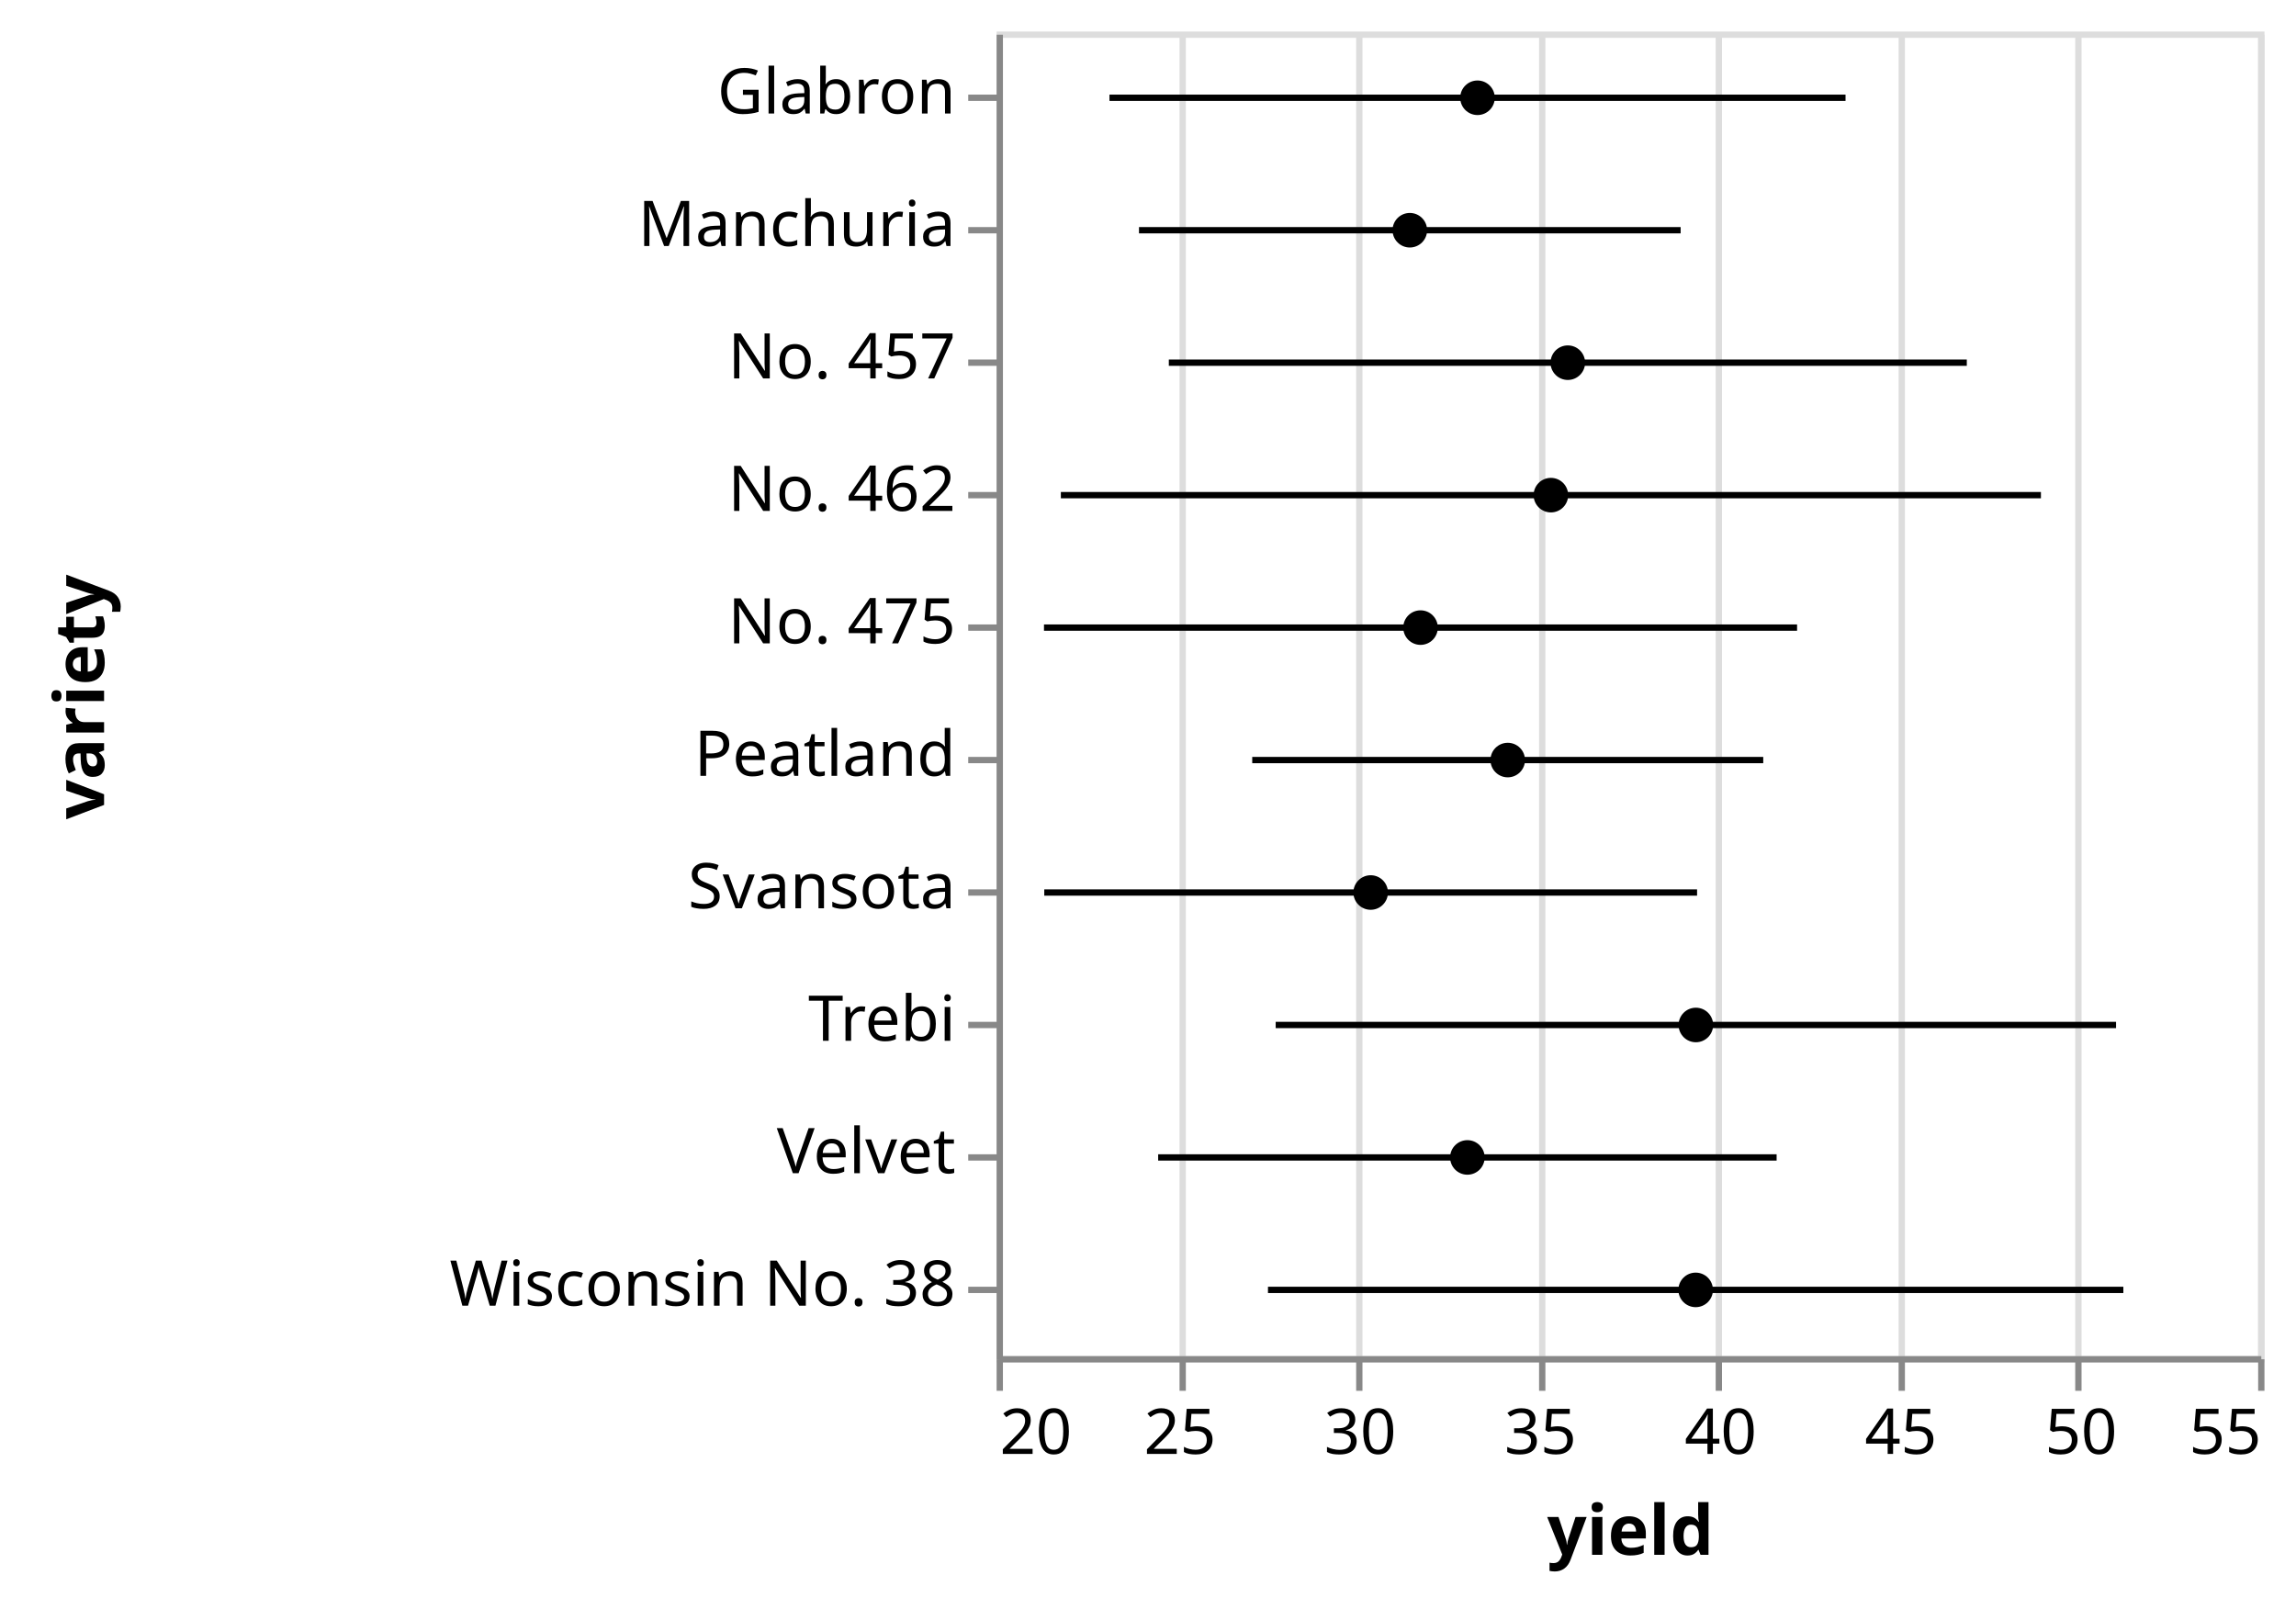
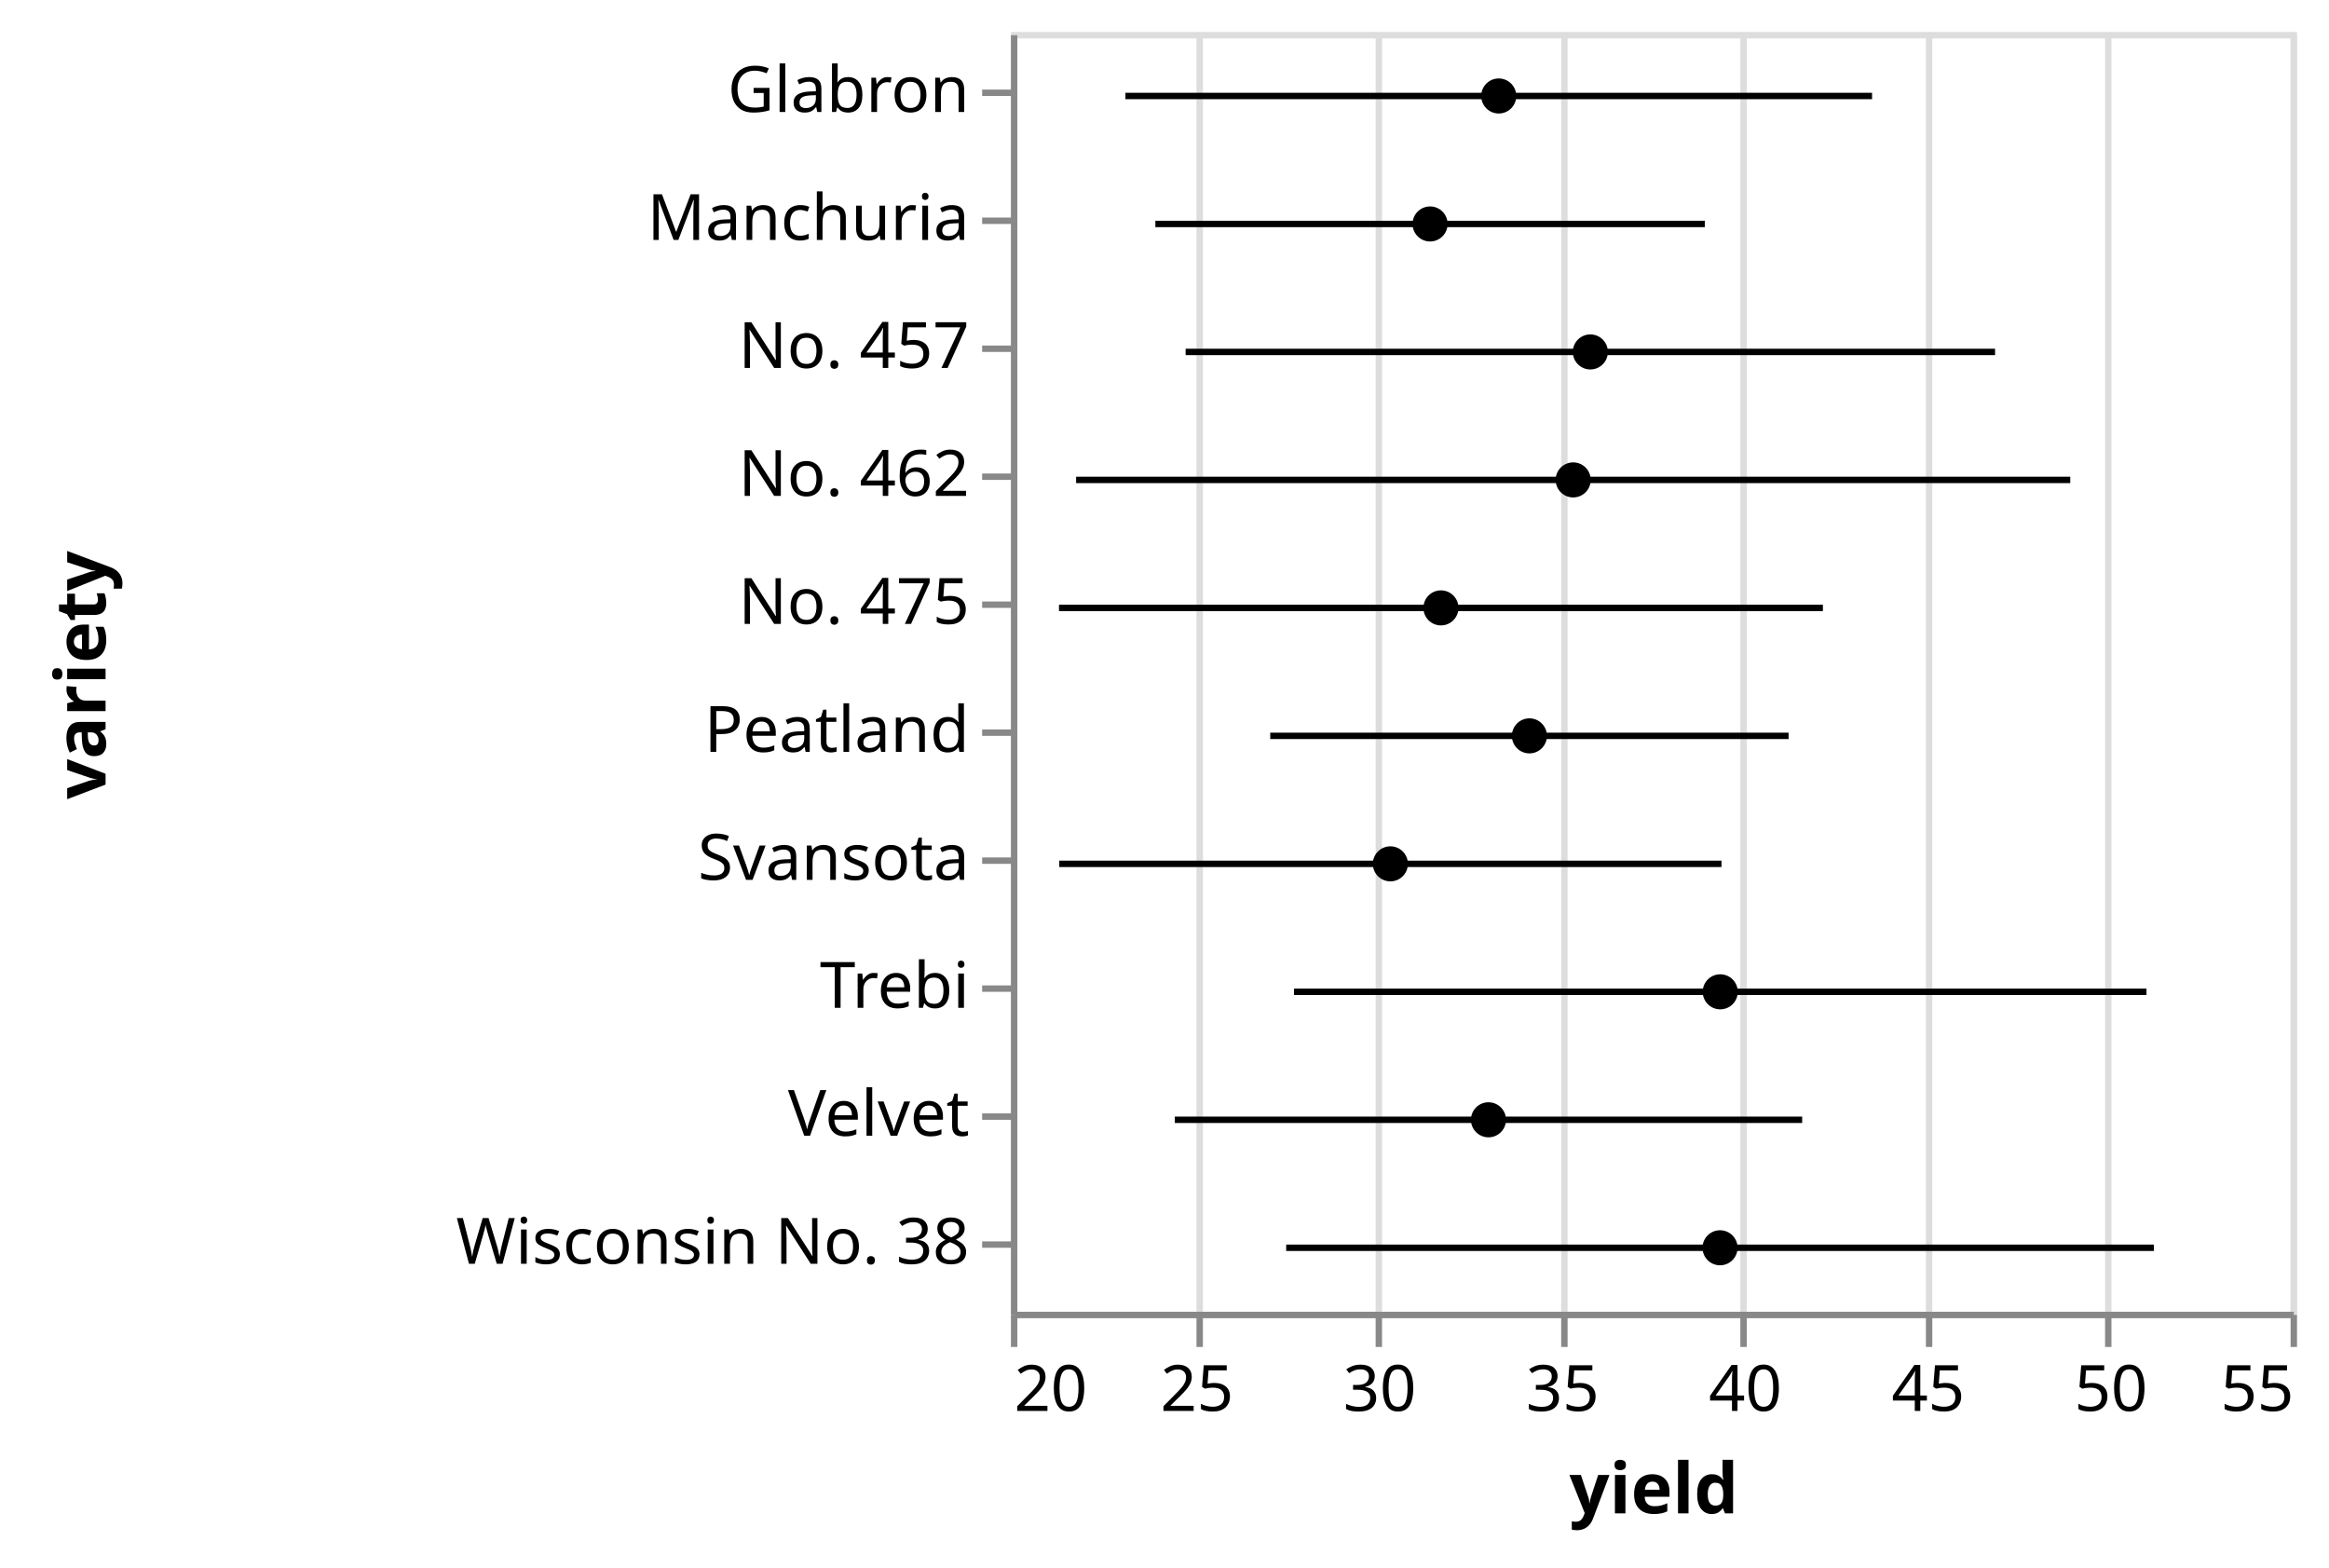
- <svg xmlns="http://www.w3.org/2000/svg" class="marks" width="364" height="255" viewBox="0 0 364 255" version="1.1">
+ <svg xmlns="http://www.w3.org/2000/svg" class="marks" width="364" height="245" viewBox="0 0 364 245" version="1.1">
  <g transform="translate(158,5)">
    <g class="mark-group role-frame root">
      <g transform="translate(0,0)">
-         <path class="background" d="M0.5,0.5h200v210h-200Z" style="fill: none; stroke: #ddd;" />
+         <path class="background" d="M0.5,0.5h200v200h-200Z" style="fill: none; stroke: #ddd;" />
        <g>
          <g class="mark-group role-axis">
-             <g transform="translate(0.5,210.5)">
+             <g transform="translate(0.5,200.5)">
              <path class="background" d="M0,0h0v0h0Z" style="pointer-events: none; fill: none;" />
              <g>
                <g class="mark-rule role-axis-grid" style="pointer-events: none;">
-                   <line transform="translate(0,0)" x2="0" y2="-210" style="fill: none; stroke: #ddd; stroke-width: 1; opacity: 1;" />
-                   <line transform="translate(29,0)" x2="0" y2="-210" style="fill: none; stroke: #ddd; stroke-width: 1; opacity: 1;" />
-                   <line transform="translate(57,0)" x2="0" y2="-210" style="fill: none; stroke: #ddd; stroke-width: 1; opacity: 1;" />
-                   <line transform="translate(86,0)" x2="0" y2="-210" style="fill: none; stroke: #ddd; stroke-width: 1; opacity: 1;" />
-                   <line transform="translate(114,0)" x2="0" y2="-210" style="fill: none; stroke: #ddd; stroke-width: 1; opacity: 1;" />
-                   <line transform="translate(143,0)" x2="0" y2="-210" style="fill: none; stroke: #ddd; stroke-width: 1; opacity: 1;" />
-                   <line transform="translate(171,0)" x2="0" y2="-210" style="fill: none; stroke: #ddd; stroke-width: 1; opacity: 1;" />
-                   <line transform="translate(200,0)" x2="0" y2="-210" style="fill: none; stroke: #ddd; stroke-width: 1; opacity: 1;" />
+                   <line transform="translate(0,0)" x2="0" y2="-200" style="fill: none; stroke: #ddd; stroke-width: 1; opacity: 1;" />
+                   <line transform="translate(29,0)" x2="0" y2="-200" style="fill: none; stroke: #ddd; stroke-width: 1; opacity: 1;" />
+                   <line transform="translate(57,0)" x2="0" y2="-200" style="fill: none; stroke: #ddd; stroke-width: 1; opacity: 1;" />
+                   <line transform="translate(86,0)" x2="0" y2="-200" style="fill: none; stroke: #ddd; stroke-width: 1; opacity: 1;" />
+                   <line transform="translate(114,0)" x2="0" y2="-200" style="fill: none; stroke: #ddd; stroke-width: 1; opacity: 1;" />
+                   <line transform="translate(143,0)" x2="0" y2="-200" style="fill: none; stroke: #ddd; stroke-width: 1; opacity: 1;" />
+                   <line transform="translate(171,0)" x2="0" y2="-200" style="fill: none; stroke: #ddd; stroke-width: 1; opacity: 1;" />
+                   <line transform="translate(200,0)" x2="0" y2="-200" style="fill: none; stroke: #ddd; stroke-width: 1; opacity: 1;" />
                </g>
              </g>
            </g>
          </g>
          <g class="mark-rule role-mark layer_0_layer_0_marks">
-             <line transform="translate(22.57299,31.5)" x2="85.87" y2="0" style="fill: none; stroke: black;" />
-             <line transform="translate(17.89214,10.5)" x2="116.692" y2="0" style="fill: none; stroke: black;" />
-             <line transform="translate(7.55504,136.5)" x2="103.493" y2="0" style="fill: none; stroke: black;" />
-             <line transform="translate(25.61148,178.5)" x2="98.047" y2="0" style="fill: none; stroke: black;" />
-             <line transform="translate(44.24305,157.5)" x2="133.228" y2="0" style="fill: none; stroke: black;" />
-             <line transform="translate(27.3017,52.5)" x2="126.508" y2="0" style="fill: none; stroke: black;" />
-             <line transform="translate(10.18481,73.5)" x2="155.376" y2="0" style="fill: none; stroke: black;" />
-             <line transform="translate(40.5251,115.5)" x2="81.013" y2="0" style="fill: none; stroke: black;" />
-             <line transform="translate(7.510706,94.5)" x2="119.391" y2="0" style="fill: none; stroke: black;" />
-             <line transform="translate(43.02095,199.5)" x2="135.609" y2="0" style="fill: none; stroke: black;" />
+             <line transform="translate(22.57299,30)" x2="85.87" y2="0" style="fill: none; stroke: black;" />
+             <line transform="translate(17.89214,10)" x2="116.692" y2="0" style="fill: none; stroke: black;" />
+             <line transform="translate(7.55504,130)" x2="103.493" y2="0" style="fill: none; stroke: black;" />
+             <line transform="translate(25.61148,170)" x2="98.047" y2="0" style="fill: none; stroke: black;" />
+             <line transform="translate(44.24305,150)" x2="133.228" y2="0" style="fill: none; stroke: black;" />
+             <line transform="translate(27.3017,50)" x2="126.508" y2="0" style="fill: none; stroke: black;" />
+             <line transform="translate(10.18481,70)" x2="155.376" y2="0" style="fill: none; stroke: black;" />
+             <line transform="translate(40.5251,110)" x2="81.013" y2="0" style="fill: none; stroke: black;" />
+             <line transform="translate(7.510706,90)" x2="119.391" y2="0" style="fill: none; stroke: black;" />
+             <line transform="translate(43.02095,190)" x2="135.609" y2="0" style="fill: none; stroke: black;" />
          </g>
          <g class="mark-symbol role-mark layer_1_marks">
-             <path transform="translate(65.50794,31.5)" d="M2.739,0A2.739,2.739,0,1,1,-2.739,0A2.739,2.739,0,1,1,2.739,0" style="fill: black; stroke-width: 2;" />
-             <path transform="translate(76.23809,10.5)" d="M2.739,0A2.739,2.739,0,1,1,-2.739,0A2.739,2.739,0,1,1,2.739,0" style="fill: black; stroke-width: 2;" />
-             <path transform="translate(59.30159,136.5)" d="M2.739,0A2.739,2.739,0,1,1,-2.739,0A2.739,2.739,0,1,1,2.739,0" style="fill: black; stroke-width: 2;" />
-             <path transform="translate(74.63491,178.5)" d="M2.739,0A2.739,2.739,0,1,1,-2.739,0A2.739,2.739,0,1,1,2.739,0" style="fill: black; stroke-width: 2;" />
-             <path transform="translate(110.8571,157.5)" d="M2.739,0A2.739,2.739,0,1,1,-2.739,0A2.739,2.739,0,1,1,2.739,0" style="fill: black; stroke-width: 2;" />
-             <path transform="translate(90.55557,52.5)" d="M2.739,0A2.739,2.739,0,1,1,-2.739,0A2.739,2.739,0,1,1,2.739,0" style="fill: black; stroke-width: 2;" />
-             <path transform="translate(87.87303,73.5)" d="M2.739,0A2.739,2.739,0,1,1,-2.739,0A2.739,2.739,0,1,1,2.739,0" style="fill: black; stroke-width: 2;" />
-             <path transform="translate(81.03175,115.5)" d="M2.739,0A2.739,2.739,0,1,1,-2.739,0A2.739,2.739,0,1,1,2.739,0" style="fill: black; stroke-width: 2;" />
-             <path transform="translate(67.20635,94.5)" d="M2.739,0A2.739,2.739,0,1,1,-2.739,0A2.739,2.739,0,1,1,2.739,0" style="fill: black; stroke-width: 2;" />
-             <path transform="translate(110.8254,199.5)" d="M2.739,0A2.739,2.739,0,1,1,-2.739,0A2.739,2.739,0,1,1,2.739,0" style="fill: black; stroke-width: 2;" />
+             <path transform="translate(65.50794,30)" d="M2.739,0A2.739,2.739,0,1,1,-2.739,0A2.739,2.739,0,1,1,2.739,0" style="fill: black; stroke-width: 2;" />
+             <path transform="translate(76.23809,10)" d="M2.739,0A2.739,2.739,0,1,1,-2.739,0A2.739,2.739,0,1,1,2.739,0" style="fill: black; stroke-width: 2;" />
+             <path transform="translate(59.30159,130)" d="M2.739,0A2.739,2.739,0,1,1,-2.739,0A2.739,2.739,0,1,1,2.739,0" style="fill: black; stroke-width: 2;" />
+             <path transform="translate(74.63491,170)" d="M2.739,0A2.739,2.739,0,1,1,-2.739,0A2.739,2.739,0,1,1,2.739,0" style="fill: black; stroke-width: 2;" />
+             <path transform="translate(110.8571,150)" d="M2.739,0A2.739,2.739,0,1,1,-2.739,0A2.739,2.739,0,1,1,2.739,0" style="fill: black; stroke-width: 2;" />
+             <path transform="translate(90.55557,50)" d="M2.739,0A2.739,2.739,0,1,1,-2.739,0A2.739,2.739,0,1,1,2.739,0" style="fill: black; stroke-width: 2;" />
+             <path transform="translate(87.87303,70)" d="M2.739,0A2.739,2.739,0,1,1,-2.739,0A2.739,2.739,0,1,1,2.739,0" style="fill: black; stroke-width: 2;" />
+             <path transform="translate(81.03175,110)" d="M2.739,0A2.739,2.739,0,1,1,-2.739,0A2.739,2.739,0,1,1,2.739,0" style="fill: black; stroke-width: 2;" />
+             <path transform="translate(67.20635,90)" d="M2.739,0A2.739,2.739,0,1,1,-2.739,0A2.739,2.739,0,1,1,2.739,0" style="fill: black; stroke-width: 2;" />
+             <path transform="translate(110.8254,190)" d="M2.739,0A2.739,2.739,0,1,1,-2.739,0A2.739,2.739,0,1,1,2.739,0" style="fill: black; stroke-width: 2;" />
          </g>
          <g class="mark-group role-axis">
-             <g transform="translate(0.5,210.5)">
+             <g transform="translate(0.5,200.5)">
              <path class="background" d="M0,0h0v0h0Z" style="pointer-events: none; fill: none;" />
              <g>
                <g class="mark-rule role-axis-tick" style="pointer-events: none;">
                  <line transform="translate(0,0)" x2="0" y2="5" style="fill: none; stroke: #888; stroke-width: 1; opacity: 1;" />
                  <line transform="translate(29,0)" x2="0" y2="5" style="fill: none; stroke: #888; stroke-width: 1; opacity: 1;" />
                  <line transform="translate(57,0)" x2="0" y2="5" style="fill: none; stroke: #888; stroke-width: 1; opacity: 1;" />
                  <line transform="translate(86,0)" x2="0" y2="5" style="fill: none; stroke: #888; stroke-width: 1; opacity: 1;" />
                  <line transform="translate(114,0)" x2="0" y2="5" style="fill: none; stroke: #888; stroke-width: 1; opacity: 1;" />
                  <line transform="translate(143,0)" x2="0" y2="5" style="fill: none; stroke: #888; stroke-width: 1; opacity: 1;" />
                  <line transform="translate(171,0)" x2="0" y2="5" style="fill: none; stroke: #888; stroke-width: 1; opacity: 1;" />
                  <line transform="translate(200,0)" x2="0" y2="5" style="fill: none; stroke: #888; stroke-width: 1; opacity: 1;" />
                </g>
                <g class="mark-text role-axis-label" style="pointer-events: none;">
                  <text text-anchor="start" transform="translate(0,15)" style="font-family: sans-serif; font-size: 10px; fill: #000; opacity: 1;">20</text>
                  <text text-anchor="middle" transform="translate(28.57143,15)" style="font-family: sans-serif; font-size: 10px; fill: #000; opacity: 1;">25</text>
                  <text text-anchor="middle" transform="translate(57.14286,15)" style="font-family: sans-serif; font-size: 10px; fill: #000; opacity: 1;">30</text>
                  <text text-anchor="middle" transform="translate(85.71429,15)" style="font-family: sans-serif; font-size: 10px; fill: #000; opacity: 1;">35</text>
                  <text text-anchor="middle" transform="translate(114.2857,15)" style="font-family: sans-serif; font-size: 10px; fill: #000; opacity: 1;">40</text>
                  <text text-anchor="middle" transform="translate(142.8571,15)" style="font-family: sans-serif; font-size: 10px; fill: #000; opacity: 1;">45</text>
                  <text text-anchor="middle" transform="translate(171.4286,15)" style="font-family: sans-serif; font-size: 10px; fill: #000; opacity: 1;">50</text>
                  <text text-anchor="end" transform="translate(200,15)" style="font-family: sans-serif; font-size: 10px; fill: #000; opacity: 1;">55</text>
                </g>
                <g class="mark-rule role-axis-domain" style="pointer-events: none;">
                  <line transform="translate(0,0)" x2="200" y2="0" style="fill: none; stroke: #888; stroke-width: 1; opacity: 1;" />
                </g>
                <g class="mark-text role-axis-title" style="pointer-events: none;">
                  <text text-anchor="middle" transform="translate(100,31)" style="font-family: sans-serif; font-size: 11px; font-weight: bold; fill: #000; opacity: 1;">yield</text>
                </g>
              </g>
            </g>
          </g>
          <g class="mark-group role-axis">
            <g transform="translate(0.5,0.5)">
              <path class="background" d="M0,0h0v0h0Z" style="pointer-events: none; fill: none;" />
              <g>
                <g class="mark-rule role-axis-tick" style="pointer-events: none;">
-                   <line transform="translate(0,10)" x2="-5" y2="0" style="fill: none; stroke: #888; stroke-width: 1; opacity: 1;" />
-                   <line transform="translate(0,31)" x2="-5" y2="0" style="fill: none; stroke: #888; stroke-width: 1; opacity: 1;" />
-                   <line transform="translate(0,52)" x2="-5" y2="0" style="fill: none; stroke: #888; stroke-width: 1; opacity: 1;" />
-                   <line transform="translate(0,73)" x2="-5" y2="0" style="fill: none; stroke: #888; stroke-width: 1; opacity: 1;" />
-                   <line transform="translate(0,94)" x2="-5" y2="0" style="fill: none; stroke: #888; stroke-width: 1; opacity: 1;" />
-                   <line transform="translate(0,115)" x2="-5" y2="0" style="fill: none; stroke: #888; stroke-width: 1; opacity: 1;" />
-                   <line transform="translate(0,136)" x2="-5" y2="0" style="fill: none; stroke: #888; stroke-width: 1; opacity: 1;" />
-                   <line transform="translate(0,157)" x2="-5" y2="0" style="fill: none; stroke: #888; stroke-width: 1; opacity: 1;" />
-                   <line transform="translate(0,178)" x2="-5" y2="0" style="fill: none; stroke: #888; stroke-width: 1; opacity: 1;" />
-                   <line transform="translate(0,199)" x2="-5" y2="0" style="fill: none; stroke: #888; stroke-width: 1; opacity: 1;" />
+                   <line transform="translate(0,9)" x2="-5" y2="0" style="fill: none; stroke: #888; stroke-width: 1; opacity: 1;" />
+                   <line transform="translate(0,29)" x2="-5" y2="0" style="fill: none; stroke: #888; stroke-width: 1; opacity: 1;" />
+                   <line transform="translate(0,49)" x2="-5" y2="0" style="fill: none; stroke: #888; stroke-width: 1; opacity: 1;" />
+                   <line transform="translate(0,69)" x2="-5" y2="0" style="fill: none; stroke: #888; stroke-width: 1; opacity: 1;" />
+                   <line transform="translate(0,89)" x2="-5" y2="0" style="fill: none; stroke: #888; stroke-width: 1; opacity: 1;" />
+                   <line transform="translate(0,109)" x2="-5" y2="0" style="fill: none; stroke: #888; stroke-width: 1; opacity: 1;" />
+                   <line transform="translate(0,129)" x2="-5" y2="0" style="fill: none; stroke: #888; stroke-width: 1; opacity: 1;" />
+                   <line transform="translate(0,149)" x2="-5" y2="0" style="fill: none; stroke: #888; stroke-width: 1; opacity: 1;" />
+                   <line transform="translate(0,169)" x2="-5" y2="0" style="fill: none; stroke: #888; stroke-width: 1; opacity: 1;" />
+                   <line transform="translate(0,189)" x2="-5" y2="0" style="fill: none; stroke: #888; stroke-width: 1; opacity: 1;" />
                </g>
                <g class="mark-text role-axis-label" style="pointer-events: none;">
-                   <text text-anchor="end" transform="translate(-7,12.5)" style="font-family: sans-serif; font-size: 10px; fill: #000; opacity: 1;">Glabron</text>
-                   <text text-anchor="end" transform="translate(-7,33.5)" style="font-family: sans-serif; font-size: 10px; fill: #000; opacity: 1;">Manchuria</text>
-                   <text text-anchor="end" transform="translate(-7,54.5)" style="font-family: sans-serif; font-size: 10px; fill: #000; opacity: 1;">No. 457</text>
-                   <text text-anchor="end" transform="translate(-7,75.5)" style="font-family: sans-serif; font-size: 10px; fill: #000; opacity: 1;">No. 462</text>
-                   <text text-anchor="end" transform="translate(-7,96.5)" style="font-family: sans-serif; font-size: 10px; fill: #000; opacity: 1;">No. 475</text>
-                   <text text-anchor="end" transform="translate(-7,117.5)" style="font-family: sans-serif; font-size: 10px; fill: #000; opacity: 1;">Peatland</text>
-                   <text text-anchor="end" transform="translate(-7,138.5)" style="font-family: sans-serif; font-size: 10px; fill: #000; opacity: 1;">Svansota</text>
-                   <text text-anchor="end" transform="translate(-7,159.5)" style="font-family: sans-serif; font-size: 10px; fill: #000; opacity: 1;">Trebi</text>
-                   <text text-anchor="end" transform="translate(-7,180.5)" style="font-family: sans-serif; font-size: 10px; fill: #000; opacity: 1;">Velvet</text>
-                   <text text-anchor="end" transform="translate(-7,201.5)" style="font-family: sans-serif; font-size: 10px; fill: #000; opacity: 1;">Wisconsin No. 38</text>
+                   <text text-anchor="end" transform="translate(-7,12)" style="font-family: sans-serif; font-size: 10px; fill: #000; opacity: 1;">Glabron</text>
+                   <text text-anchor="end" transform="translate(-7,32)" style="font-family: sans-serif; font-size: 10px; fill: #000; opacity: 1;">Manchuria</text>
+                   <text text-anchor="end" transform="translate(-7,52)" style="font-family: sans-serif; font-size: 10px; fill: #000; opacity: 1;">No. 457</text>
+                   <text text-anchor="end" transform="translate(-7,72)" style="font-family: sans-serif; font-size: 10px; fill: #000; opacity: 1;">No. 462</text>
+                   <text text-anchor="end" transform="translate(-7,92)" style="font-family: sans-serif; font-size: 10px; fill: #000; opacity: 1;">No. 475</text>
+                   <text text-anchor="end" transform="translate(-7,112)" style="font-family: sans-serif; font-size: 10px; fill: #000; opacity: 1;">Peatland</text>
+                   <text text-anchor="end" transform="translate(-7,132)" style="font-family: sans-serif; font-size: 10px; fill: #000; opacity: 1;">Svansota</text>
+                   <text text-anchor="end" transform="translate(-7,152)" style="font-family: sans-serif; font-size: 10px; fill: #000; opacity: 1;">Trebi</text>
+                   <text text-anchor="end" transform="translate(-7,172)" style="font-family: sans-serif; font-size: 10px; fill: #000; opacity: 1;">Velvet</text>
+                   <text text-anchor="end" transform="translate(-7,192)" style="font-family: sans-serif; font-size: 10px; fill: #000; opacity: 1;">Wisconsin No. 38</text>
                </g>
                <g class="mark-rule role-axis-domain" style="pointer-events: none;">
-                   <line transform="translate(0,0)" x2="0" y2="210" style="fill: none; stroke: #888; stroke-width: 1; opacity: 1;" />
+                   <line transform="translate(0,0)" x2="0" y2="200" style="fill: none; stroke: #888; stroke-width: 1; opacity: 1;" />
                </g>
                <g class="mark-text role-axis-title" style="pointer-events: none;">
-                   <text text-anchor="middle" transform="translate(-140,105) rotate(-90) translate(0,-2)" style="font-family: sans-serif; font-size: 11px; font-weight: bold; fill: #000; opacity: 1;">variety</text>
+                   <text text-anchor="middle" transform="translate(-140,100) rotate(-90) translate(0,-2)" style="font-family: sans-serif; font-size: 11px; font-weight: bold; fill: #000; opacity: 1;">variety</text>
                </g>
              </g>
            </g>
          </g>
        </g>
      </g>
    </g>
  </g>
</svg>
